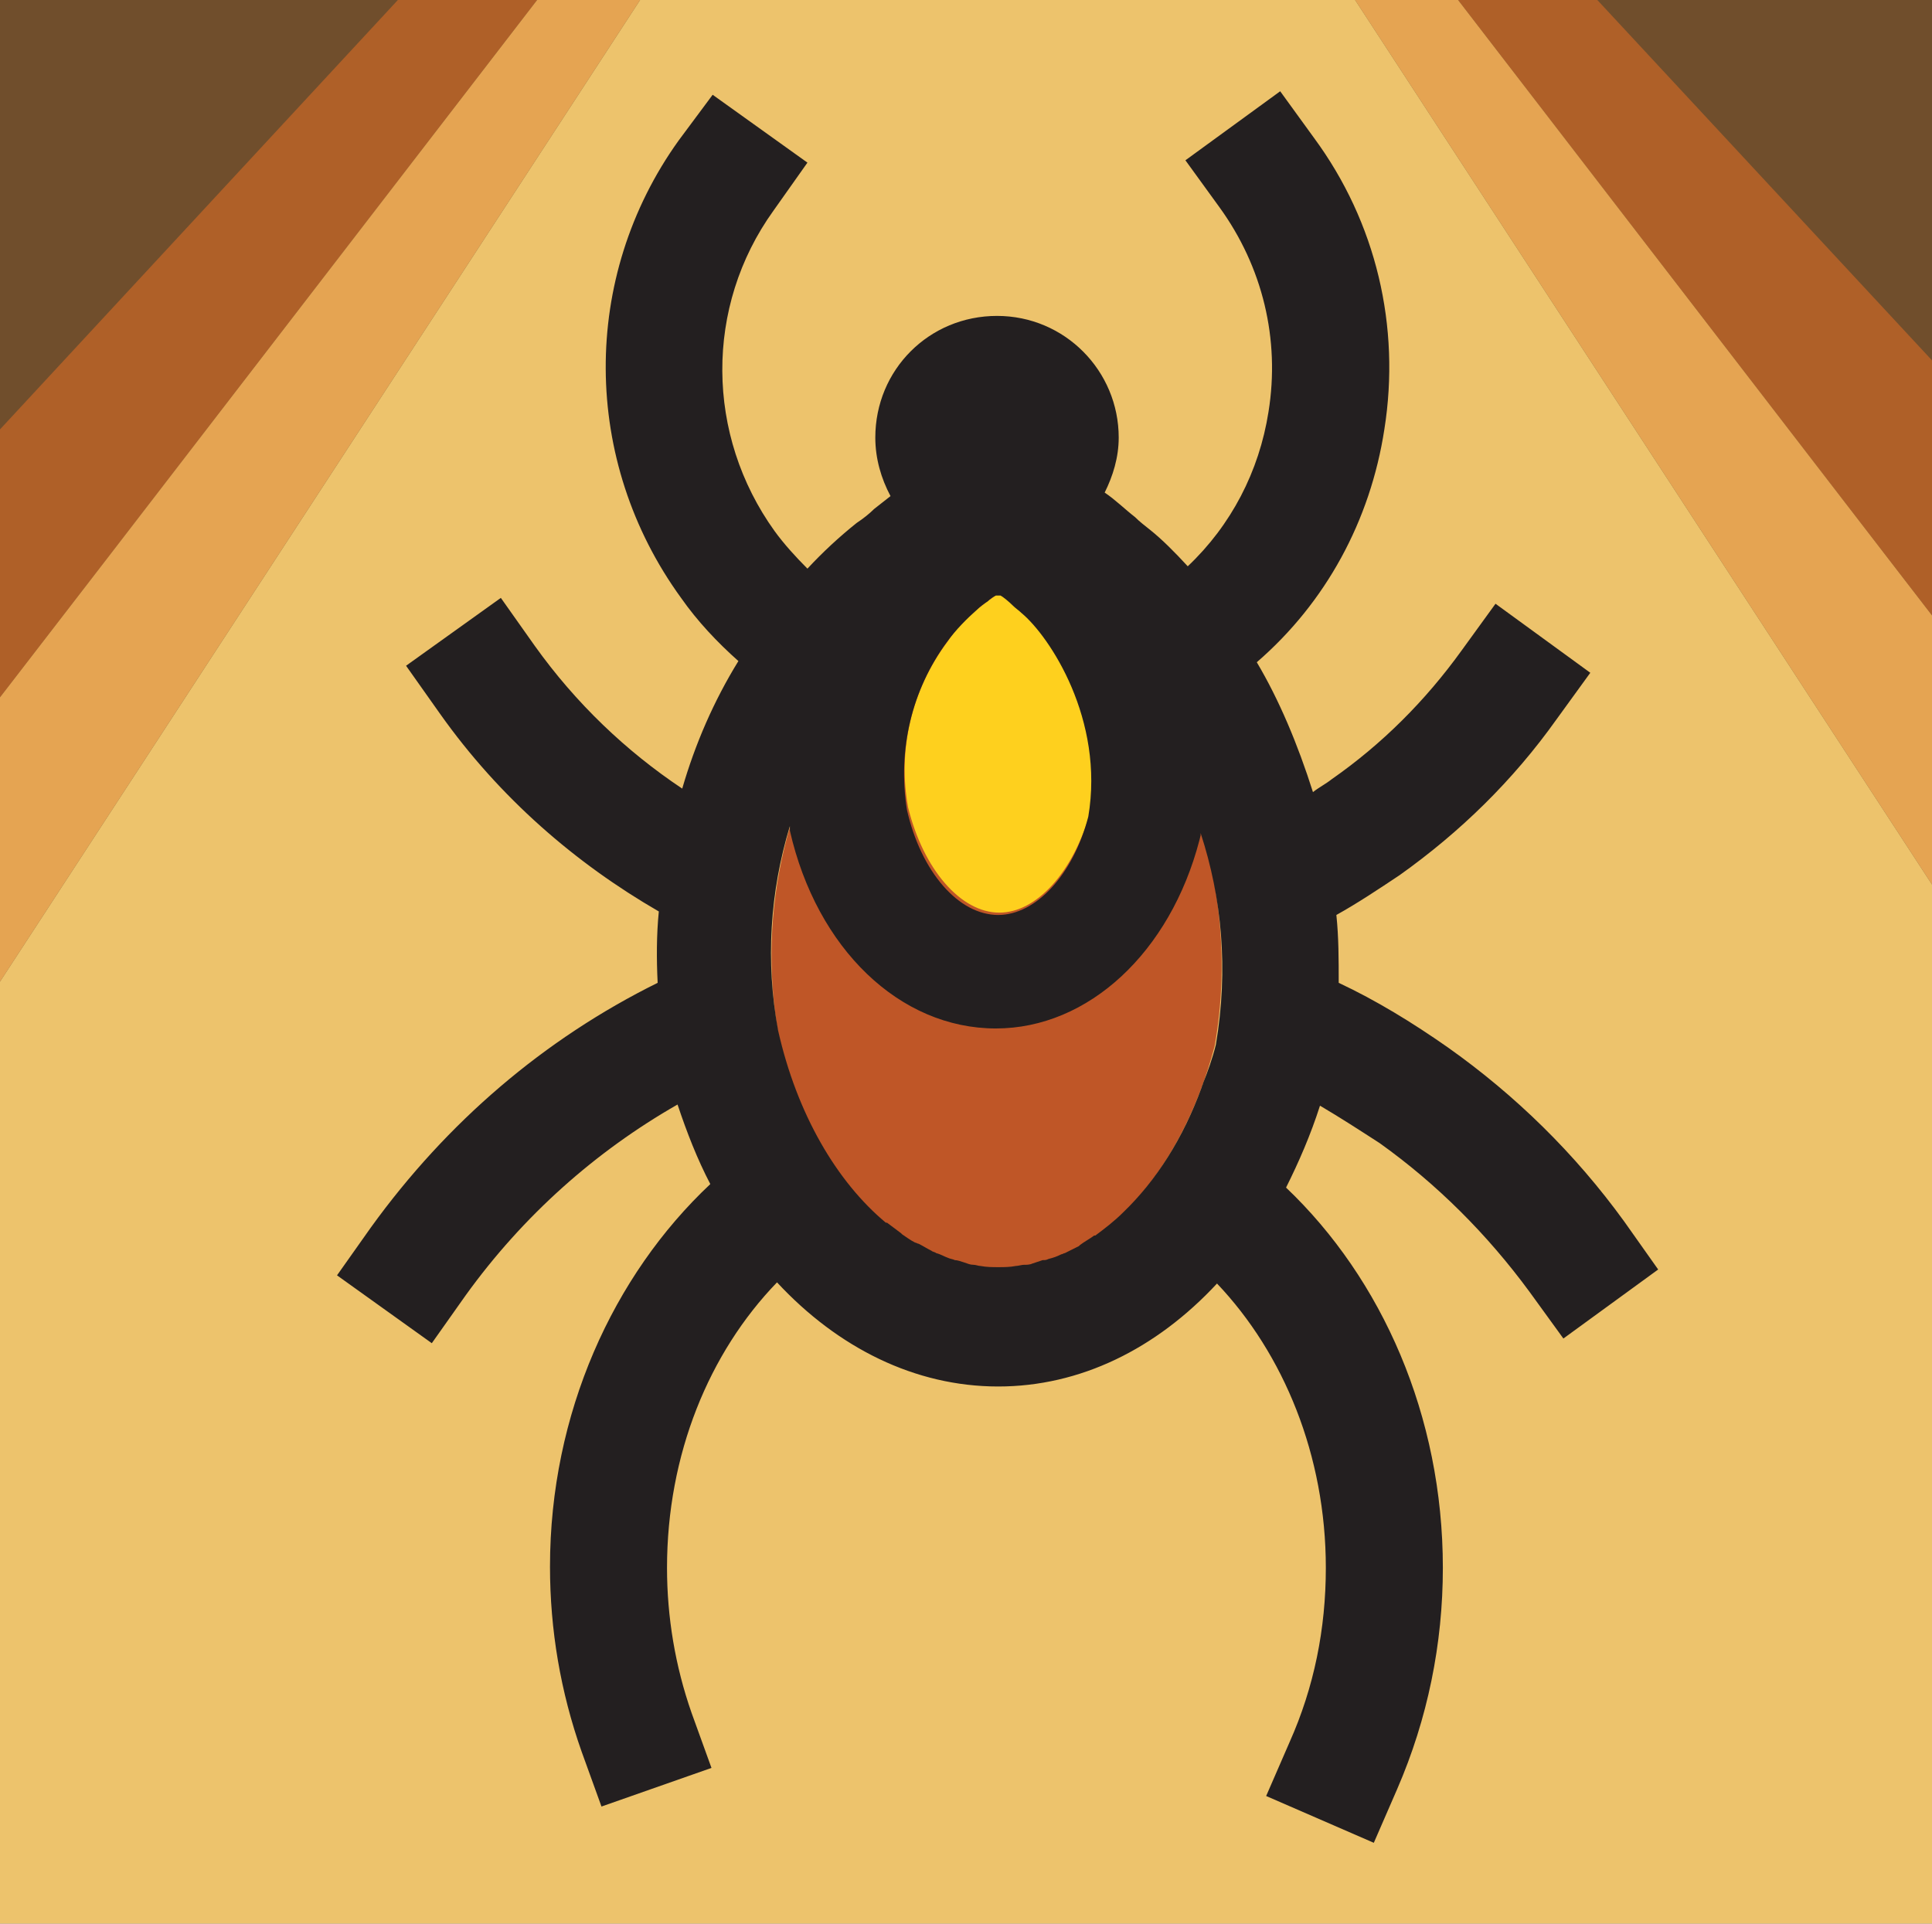
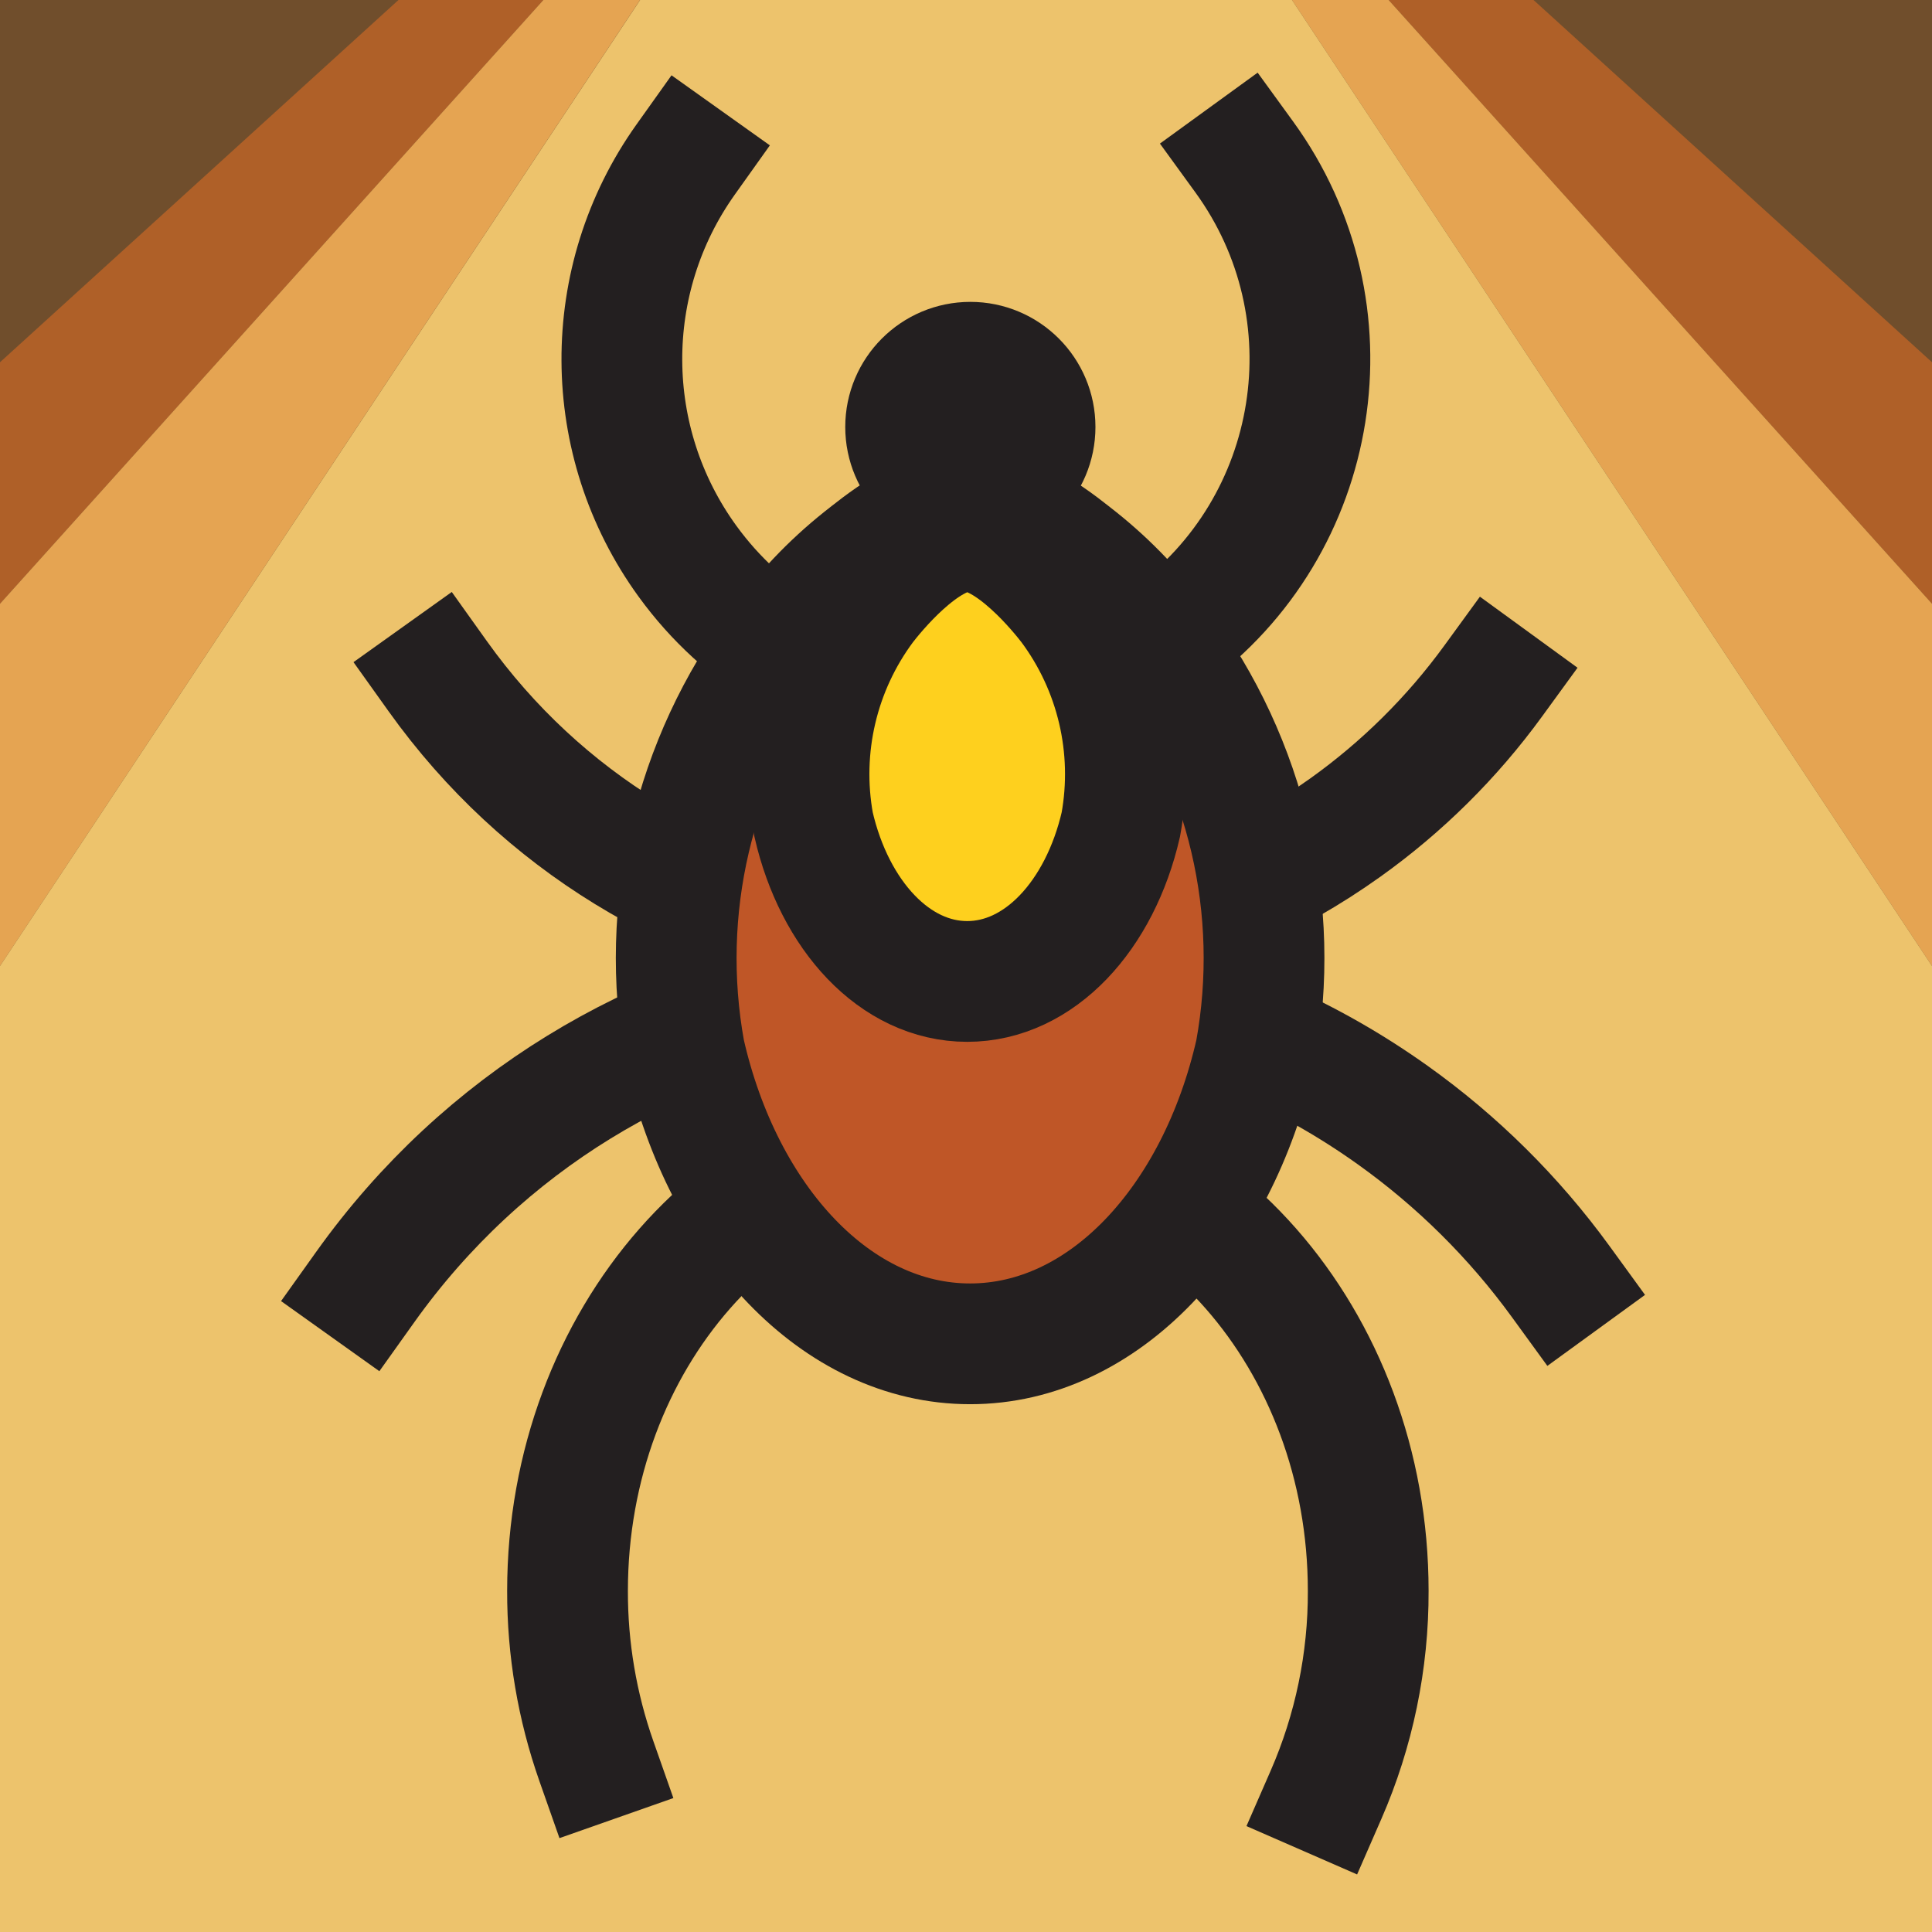
- <svg xmlns="http://www.w3.org/2000/svg" version="1.1" id="Layer_1" x="0px" y="0px" viewBox="0 0 165.1 164.4" style="enable-background:new 0 0 165.1 164.4;" xml:space="preserve">
-   <style type="text/css">
- 	.st0{fill:#704E2C;}
- 	.st1{fill:#AF6028;}
- 	.st2{fill:#E5A452;}
- 	.st3{fill:#EDC36C;}
- 	.st4{fill:#BF5627;}
- 	.st5{fill:#FED01E;}
- 	.st6{fill:#231F20;}
- </style>
-   <rect class="st0" width="165.1" height="164.4" />
-   <polygon class="st1" points="165.1,52.6 165.1,30.8 136.5,0 124.6,0 161.4,47.8 " />
-   <polygon class="st1" points="0,59.6 9.1,47.8 45.9,0 34,0 0,36.7 " />
-   <polygon class="st2" points="165.1,52.6 161.4,47.8 124.6,0 115.8,0 165.1,75.6 " />
-   <polygon class="st2" points="0,59.6 0,83.9 54.7,0 45.9,0 9.1,47.8 " />
-   <polygon class="st3" points="0,164.4 165.1,164.4 165.1,75.6 115.8,0 54.7,0 0,83.9 " />
-   <path class="st4" d="M91.9,52.8c-0.5-0.4-1-0.8-1.4-1.2c-2.5-2.2-2.9-2.5-5.1-2.5c-1.9,0-2.1,0.2-4.3,2c-0.5,0.4-1,0.8-1.7,1.3  c-2.1,1.7-4.1,3.8-5.8,6.1c-6.4,8.5-8.9,19.4-7.1,29.8c2.7,11.9,10.4,20.2,18.8,20.2c8.1,0,15.5-7.7,18.5-19.1  C106.9,71.8,97.2,57.2,91.9,52.8z" />
-   <path class="st5" d="M87.4,52.3c-0.2-0.2-0.5-0.4-0.7-0.6c-0.4-0.3-0.9-0.8-1.1-0.9c0,0-0.1,0-0.2,0c-0.1,0-0.1,0-0.2,0  c-0.2,0.1-0.5,0.4-0.7,0.5c-0.3,0.2-0.6,0.5-0.9,0.7c-1,0.8-1.9,1.7-2.6,2.8c-3.1,4.1-4.3,9.3-3.4,14.2c1.3,5.3,4.5,9,7.8,9  c3.2,0,6.3-3.5,7.7-8.4C94.4,61.3,89.7,54.2,87.4,52.3z" />
-   <path class="st6" d="M138.8,104.4c-4.2-5.8-9.3-10.8-15.1-14.9c-3-2.1-6.1-4-9.3-5.5c0-2,0-3.9-0.2-5.8c1.8-1,3.6-2.2,5.4-3.4  c5.2-3.7,9.7-8.1,13.4-13.3l2.9-4l-8.1-5.9l-2.9,4c-3.1,4.3-6.8,8-11.1,11c-0.5,0.4-1.1,0.7-1.6,1.1c-1.3-4.1-2.9-7.9-4.8-11.1  c5.9-5.1,9.7-12.1,10.9-19.9c1.4-8.8-0.7-17.7-6-24.9l-2.9-4l-8.1,5.9l2.9,4c3.7,5.1,5.2,11.3,4.2,17.5c-0.8,5.1-3.2,9.7-6.9,13.2  c-1.1-1.2-2.2-2.3-3.2-3.1c-0.5-0.4-0.9-0.7-1.3-1.1c-0.9-0.7-1.7-1.5-2.6-2.1c0.7-1.4,1.2-3,1.2-4.7c0-5.7-4.6-10.4-10.4-10.4  s-10.4,4.6-10.4,10.4c0,1.8,0.5,3.5,1.3,5c-0.5,0.4-0.9,0.7-1.4,1.1c-0.4,0.4-0.9,0.8-1.5,1.2c-1.5,1.2-2.9,2.5-4.2,3.9  c-1-1-2-2.1-2.8-3.2c-5.9-8.2-6-19.2-0.1-27.4l2.9-4.1l-8.1-5.8L58,12c-8.4,11.7-8.3,27.4,0.2,39.1c1.4,2,3.1,3.8,4.9,5.4  c-2.1,3.4-3.7,7.1-4.8,10.9c-4.8-3.2-9.1-7.3-12.6-12.2l-2.9-4.1l-8.1,5.8l2.9,4.1c5.1,7.2,11.6,12.8,18.7,16.9  c-0.2,2-0.2,4.1-0.1,6.1c-9.7,4.8-18,11.9-24.5,20.9l-2.9,4.1l8.1,5.8l2.9-4.1c4.9-6.8,11.1-12.3,18.1-16.3c0.8,2.4,1.7,4.7,2.8,6.8  c-8.3,7.8-13.7,19.6-13.7,32.7c0,5.4,0.9,10.7,2.7,15.8l1.7,4.7l9.4-3.3l-1.7-4.7c-1.4-4-2.1-8.2-2.1-12.4c0-9.7,3.6-18.4,9.4-24.4  c5.2,5.6,11.8,8.9,18.9,8.9c7,0,13.5-3.2,18.7-8.8c5.7,6,9.3,14.7,9.3,24.3c0,5.2-1,10.2-3.1,14.9l-2,4.6l9.2,4l2-4.6  c2.6-6,3.9-12.4,3.9-18.9c0-13-5.2-24.7-13.4-32.5c1.1-2.2,2.1-4.5,2.9-7c1.7,1,3.4,2.1,5.1,3.2c4.9,3.5,9.2,7.8,12.8,12.7l2.9,4  l8.1-5.9L138.8,104.4z M80.9,54.9c0.8-1.1,1.7-2,2.6-2.8c0.3-0.3,0.6-0.5,0.9-0.7c0.2-0.2,0.5-0.4,0.7-0.5c0,0,0.1,0,0.2,0  c0.1,0,0.2,0,0.2,0c0.2,0.1,0.7,0.5,1.1,0.9c0.2,0.2,0.5,0.4,0.7,0.6c2.4,2,7.1,9.1,5.7,17.4c-1.3,5-4.5,8.4-7.7,8.4  c-3.4,0-6.6-3.7-7.8-9C76.7,64.1,77.9,59,80.9,54.9z M103.9,89.3c-0.3,1.2-0.7,2.3-1.1,3.3c0,0.1-0.1,0.2-0.1,0.3  c-1.6,4.4-3.9,8-6.7,10.7c-0.8,0.8-1.6,1.4-2.4,2c0,0,0,0-0.1,0c-0.4,0.3-0.8,0.5-1.2,0.8c0,0-0.1,0.1-0.1,0.1  c-0.4,0.2-0.8,0.4-1.2,0.6c-0.1,0-0.2,0.1-0.3,0.1c-0.4,0.2-0.7,0.3-1.1,0.4c-0.2,0.1-0.3,0.1-0.5,0.1c-0.3,0.1-0.6,0.2-0.9,0.3  c-0.2,0.1-0.5,0.1-0.7,0.1c-0.2,0-0.5,0.1-0.7,0.1c-0.5,0.1-1,0.1-1.5,0.1c-0.5,0-1,0-1.5-0.1c-0.2,0-0.4-0.1-0.6-0.1  c-0.3,0-0.5-0.1-0.8-0.2c-0.3-0.1-0.6-0.2-0.8-0.2c-0.2-0.1-0.4-0.1-0.6-0.2c-0.3-0.1-0.6-0.3-1-0.4c-0.1-0.1-0.3-0.1-0.4-0.2  c-0.4-0.2-0.7-0.4-1.1-0.6c-0.1,0-0.2-0.1-0.3-0.1c-0.4-0.2-0.8-0.5-1.1-0.7c0,0-0.1-0.1-0.1-0.1c-0.4-0.3-0.8-0.6-1.2-0.9  c0,0,0,0-0.1,0c-4.2-3.5-7.6-9.3-9.2-16.4c-1.1-5.9-0.7-11.9,1-17.5c0,0.1,0,0.2,0,0.2l0,0.2c2.3,10.1,9.4,16.9,17.6,16.9  c7.9,0,14.9-6.5,17.4-16.1l0.1-0.4c0-0.1,0-0.1,0-0.2C104.4,76.7,105,82.8,103.9,89.3z" />
+ <svg xmlns="http://www.w3.org/2000/svg" width="160px" height="160px" viewBox="0 0 160 160" version="1.1">
+   <g id="Page-1" stroke="none" stroke-width="1" fill="none" fill-rule="evenodd">
+     <g id="Group">
+       <polygon id="Rectangle" fill="#704E2C" fill-rule="nonzero" points="0 0 160 0 160 160 0 160" />
+       <polygon id="Path" fill="#AF6028" fill-rule="nonzero" points="160 50 160 30 127 0 115 0" />
+       <polygon id="Path" fill="#AF6028" fill-rule="nonzero" points="0 50 45 0 33 0 0 30" />
+       <polygon id="Path" fill="#E5A452" fill-rule="nonzero" points="160 50 115 0 107 0 160 80" />
+       <polygon id="Path" fill="#E5A452" fill-rule="nonzero" points="0 50 0 80 53 0 45 0" />
+       <polygon id="Path" fill="#EDC36C" fill-rule="nonzero" points="0 160 160 160 160 80 107 0 53.01 0 0 80" />
+       <path d="M49.39,145.85 C47.797,141.32 46.989,136.552 47,131.75 C47,110.9 61.85,94 80.15,94 C98.45,94 113.31,110.9 113.31,131.75 C113.33,137.565 112.138,143.321 109.81,148.65" id="Stroke-1" stroke="#231F20" stroke-width="10" stroke-linecap="square" />
+       <path d="M30.25,106.583 C49.813,79.155 87.906,72.78 115.333,92.342 C120.685,96.159 125.385,100.816 129.25,106.133" id="Stroke-3" stroke="#231F20" stroke-width="10" stroke-linecap="square" />
+       <path d="M36.25,56 C53.542,80.217 87.192,85.831 111.409,68.539 C116.118,65.177 120.255,61.078 123.66,56.4" id="Stroke-5" stroke="#231F20" stroke-width="10" stroke-linecap="square" />
+       <path d="M103.044,13 C112.288,25.733 109.461,43.548 96.728,52.793 C83.995,62.037 66.179,59.209 56.935,46.477 C49.744,36.572 49.683,23.18 56.784,13.21" id="Stroke-7" stroke="#231F20" stroke-width="10" stroke-linecap="square" />
+       <g id="body" transform="translate(56, 42)">
+         <path d="M24.341,69.29 C35.421,69.29 44.801,59.13 47.981,45.12 C50.135,33.285 47.277,21.087 40.091,11.44 C38.177,8.772 35.906,6.38 33.341,4.33 C31.919,3.229 28.187,7.10542736e-15 24.341,7.10542736e-15 C20.495,7.10542736e-15 16.763,3.229 15.341,4.33 C12.776,6.38 10.505,8.772 8.591,11.44 C1.405,21.087 -1.453,33.285 0.701,45.12 C3.881,59.13 13.261,69.29 24.341,69.29" id="Fill-9" fill="#BF5627" />
+         <path d="M24.341,69.29 C35.421,69.29 44.801,59.13 47.981,45.12 C50.135,33.285 47.277,21.087 40.091,11.44 C38.177,8.772 35.906,6.38 33.341,4.33 C31.919,3.229 28.187,7.10542736e-15 24.341,7.10542736e-15 C20.495,7.10542736e-15 16.763,3.229 15.341,4.33 C12.776,6.38 10.505,8.772 8.591,11.44 C1.405,21.087 -1.453,33.285 0.701,45.12 C3.881,59.13 13.261,69.29 24.341,69.29 Z" id="Stroke-11" stroke="#231F20" stroke-width="10" />
+       </g>
+       <g id="head" transform="translate(75, 30)">
+         <path d="M5.36,0 C8.32,0 10.72,2.4 10.72,5.36 C10.72,8.32 8.32,10.72 5.36,10.72 C2.4,10.72 0,8.32 0,5.36 C0,2.4 2.4,0 5.36,0" id="Fill-13" fill="#231F20" />
+         <path d="M5.36,0 C8.32,0 10.72,2.4 10.72,5.36 C10.72,8.32 8.32,10.72 5.36,10.72 C2.4,10.72 0,8.32 0,5.36 C0,2.4 2.4,0 5.36,0 Z" id="Stroke-15" stroke="#231F20" stroke-width="10" stroke-linecap="square" />
+       </g>
+       <g id="yellow" transform="translate(67, 44)">
+         <path d="M13.094,37.28 C19.094,37.28 24.094,31.81 25.824,24.28 C26.981,17.912 25.442,11.349 21.574,6.16 C20.852,5.227 16.702,0 13.106,0 C9.51,0 5.348,5.227 4.626,6.16 C0.758,11.349 -0.781,17.912 0.376,24.28 C2.106,31.81 7.106,37.28 13.106,37.28" id="Fill-17" fill="#FED01E" />
+         <path d="M13.094,37.28 C19.094,37.28 24.094,31.81 25.824,24.28 C26.981,17.912 25.442,11.349 21.574,6.16 C20.852,5.227 16.702,0 13.106,0 C9.51,0 5.348,5.227 4.626,6.16 C0.758,11.349 -0.781,17.912 0.376,24.28 C2.106,31.81 7.106,37.28 13.106,37.28" id="Stroke-19" stroke="#231F20" stroke-width="10" />
+       </g>
+     </g>
+   </g>
</svg>
